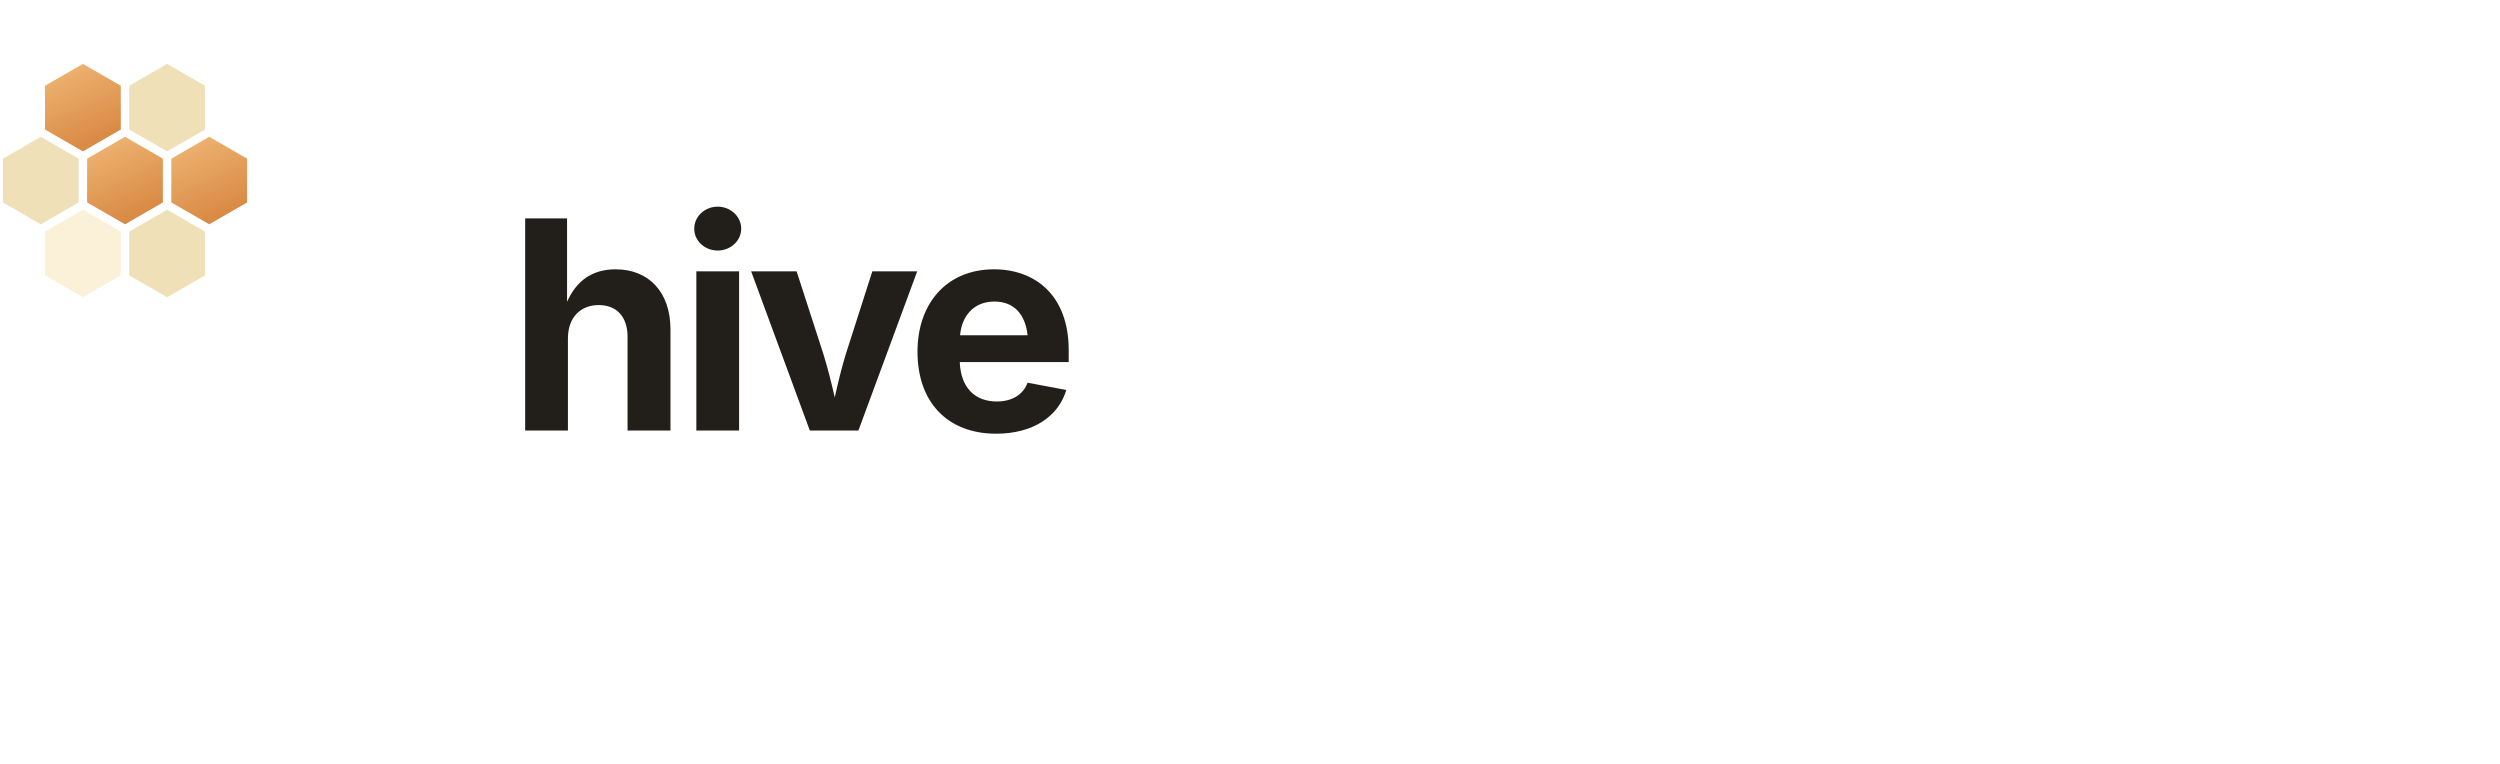
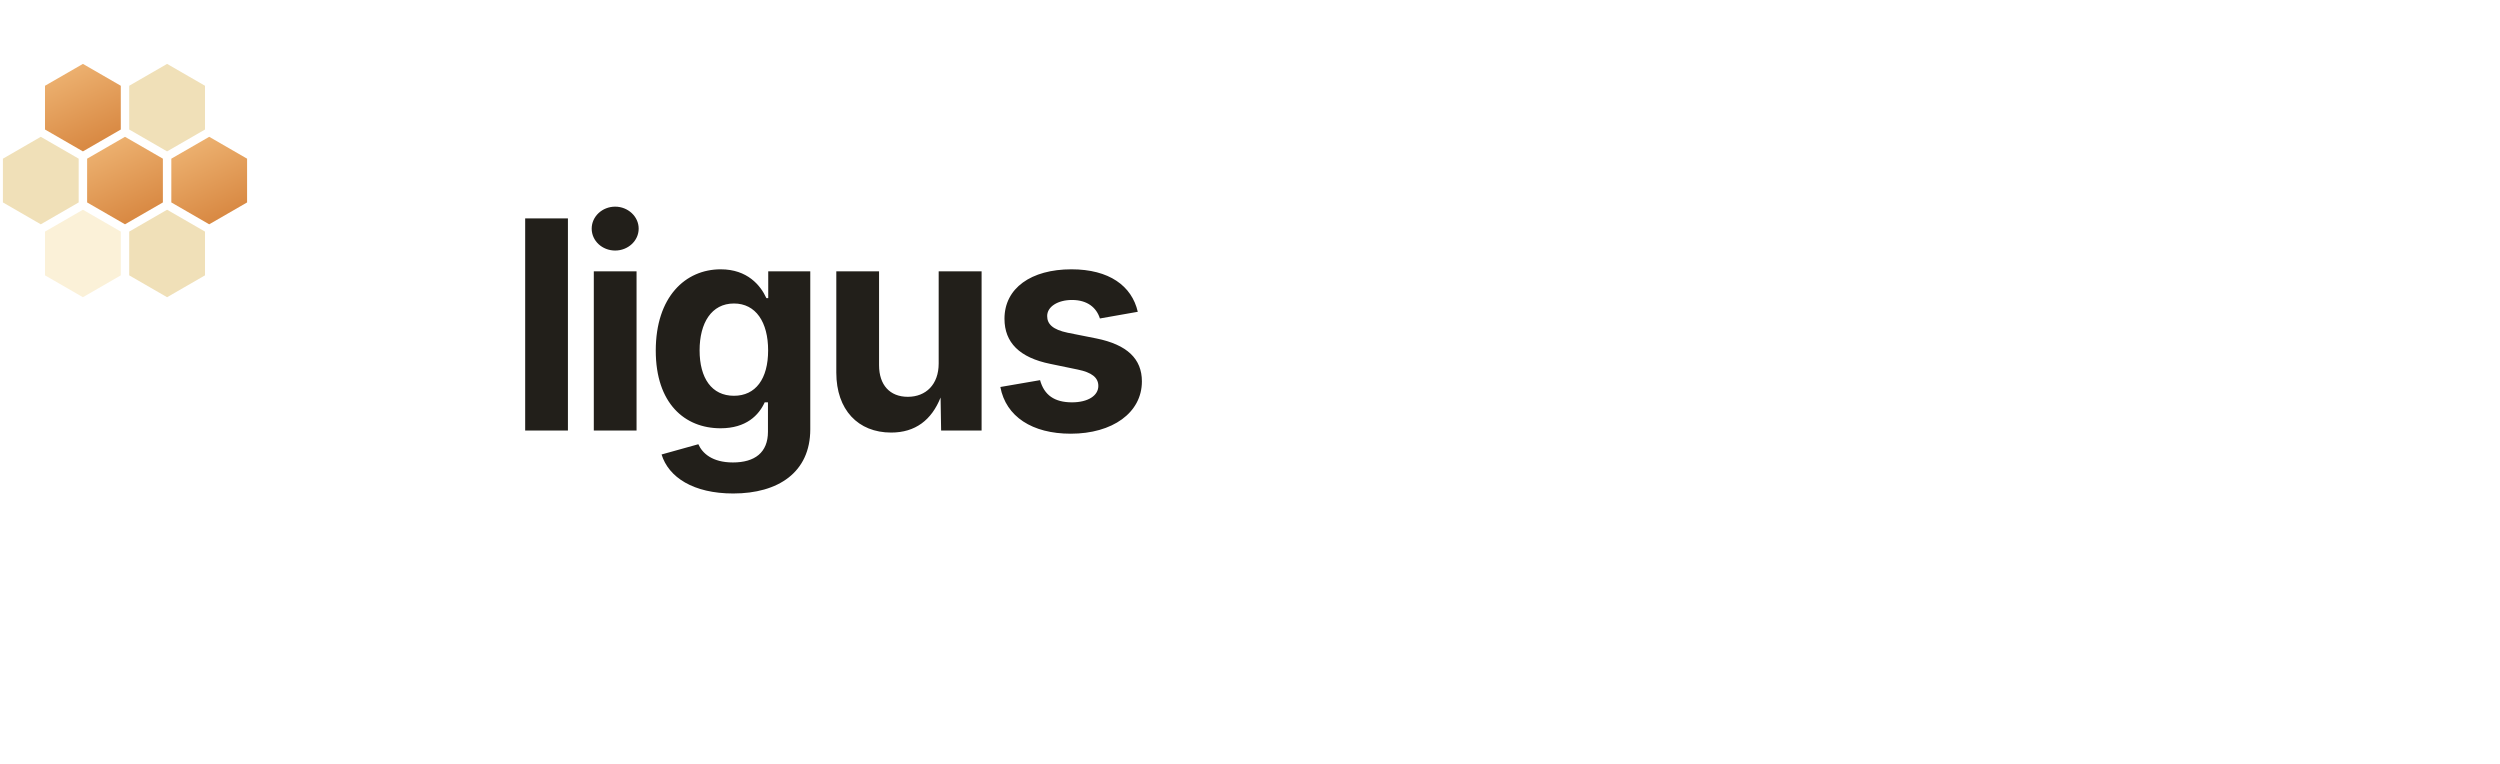
<svg xmlns="http://www.w3.org/2000/svg" width="720" height="220" viewBox="0 0 720 220" fill="none">
  <defs>
    <clipPath id="clip-asset-lockup">
      <rect x="36" y="52" width="76" height="76" rx="0" ry="0" />
    </clipPath>
  </defs>
  <g transform="translate(36 52)">
    <defs>
      <linearGradient id="cool-asset-lockup-mark" x1="0" y1="0" x2="0.4" y2="1">
        <stop offset="0" stop-color="#f0c25a" />
        <stop offset="1" stop-color="#c8881f" />
      </linearGradient>
      <linearGradient id="warm-asset-lockup-mark" x1="0" y1="0" x2="0.4" y2="1">
        <stop offset="0" stop-color="#f0b878" />
        <stop offset="1" stop-color="#d98a44" />
      </linearGradient>
    </defs>
    <g>
      <path d="M0.00 -12.60 L 10.91 -6.30 L 10.91 6.30 L 0.00 12.60 L -10.91 6.30 L -10.91 -6.30 Z" fill="url(#warm-asset-lockup-mark)" />
      <path d="M24.25 -12.60 L 35.16 -6.30 L 35.16 6.30 L 24.25 12.60 L 13.34 6.30 L 13.34 -6.30 Z" fill="url(#warm-asset-lockup-mark)" />
      <path d="M12.12 8.40 L 23.04 14.70 L 23.04 27.30 L 12.12 33.60 L 1.21 27.30 L 1.21 14.70 Z" fill="#f0e0b8" />
      <path d="M-12.12 8.40 L -1.21 14.70 L -1.21 27.30 L -12.12 33.60 L -23.04 27.30 L -23.04 14.70 Z" fill="#fbf1d8" />
      <path d="M-24.25 -12.60 L -13.34 -6.30 L -13.34 6.30 L -24.25 12.60 L -35.16 6.30 L -35.16 -6.30 Z" fill="#f0e0b8" />
      <path d="M-12.12 -33.60 L -1.21 -27.30 L -1.21 -14.70 L -12.12 -8.40 L -23.04 -14.70 L -23.04 -27.30 Z" fill="url(#warm-asset-lockup-mark)" />
      <path d="M12.12 -33.60 L 23.04 -27.30 L 23.04 -14.70 L 12.12 -8.40 L 1.21 -14.70 L 1.21 -27.30 Z" fill="#f0e0b8" />
    </g>
  </g>
-   <text x="146" y="124" fill="#221f1a" font-family="Inter, &quot;SF Pro Display&quot;, system-ui, sans-serif" font-size="84" font-weight="700" letter-spacing="-3">hive</text>
+   <text x="146" y="124" fill="#221f1a" font-family="Inter, &quot;SF Pro Display&quot;, system-ui, sans-serif" font-size="84" font-weight="700" letter-spacing="-3">ligus</text>
</svg>
